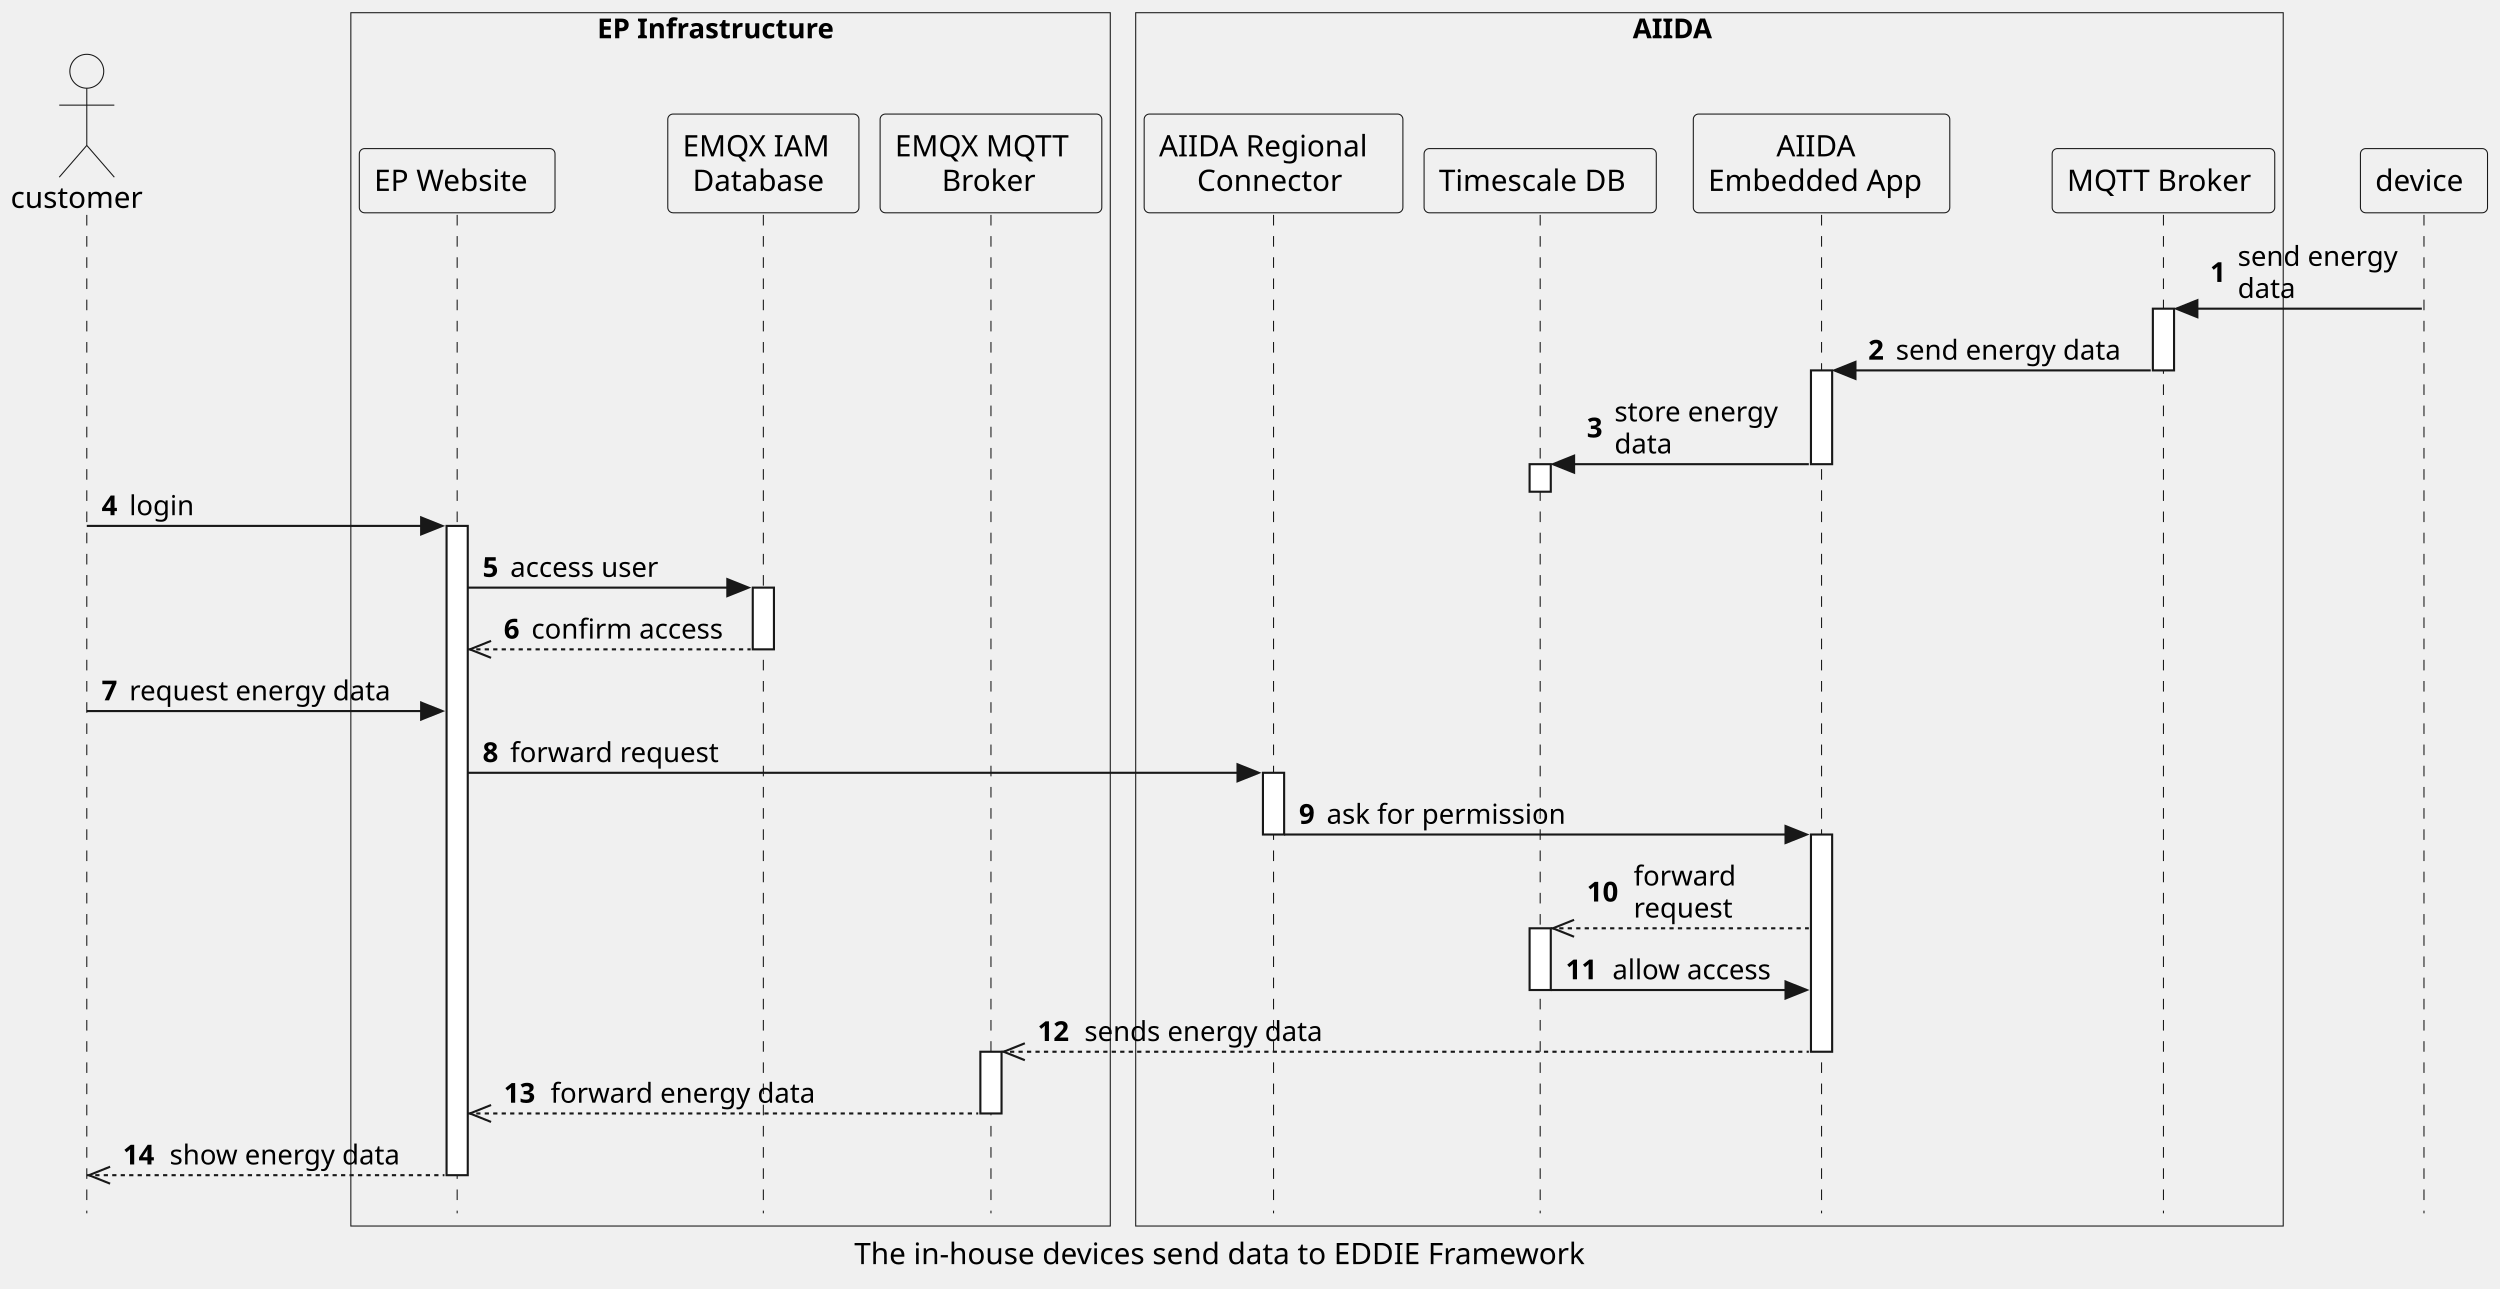
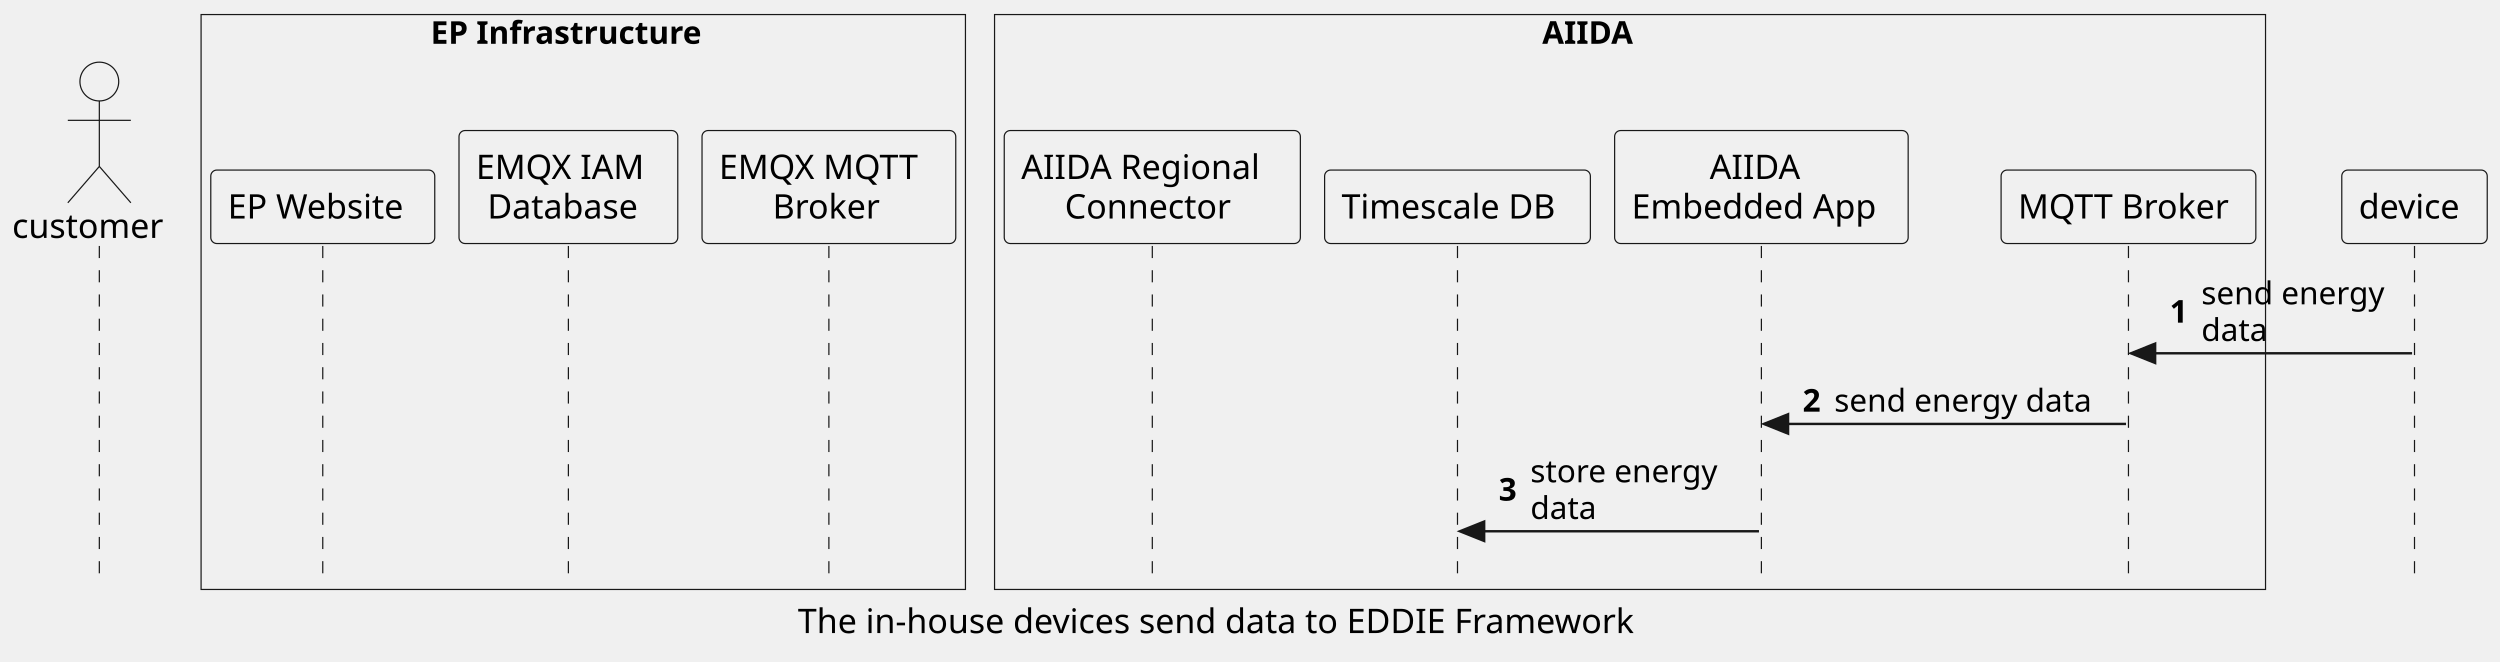
- <svg xmlns="http://www.w3.org/2000/svg" contentStyleType="text/css" height="608px" preserveAspectRatio="none" style="width:1180px;height:608px;background:#FFFFFF;" version="1.1" viewBox="0 0 1180 608" width="1180px" zoomAndPan="magnify">
+ <svg xmlns="http://www.w3.org/2000/svg" contentStyleType="text/css" height="273px" preserveAspectRatio="none" style="width:1031px;height:273px;background:#FFFFFF;" version="1.1" viewBox="0 0 1031 273" width="1031px" zoomAndPan="magnify">
  <defs />
  <g>
-     <rect fill="none" height="572.688" style="stroke:#181818;stroke-width:0.5;" width="358.452" x="165.599" y="6" />
-     <text fill="#000000" font-family="sans-serif" font-size="13" font-weight="bold" lengthAdjust="spacing" textLength="125.887" x="281.881" y="18.067">EP Infrastructure</text>
-     <rect fill="none" height="572.688" style="stroke:#181818;stroke-width:0.5;" width="541.628" x="536.05" y="6" />
-     <text fill="#000000" font-family="sans-serif" font-size="13" font-weight="bold" lengthAdjust="spacing" textLength="40.587" x="770.658" y="18.067">AIIDA</text>
-     <line style="stroke:#181818;stroke-width:0.5;stroke-dasharray:5.0,5.0;" x1="40.963" x2="40.963" y1="101.43" y2="572.688" />
-     <line style="stroke:#181818;stroke-width:0.5;stroke-dasharray:5.0,5.0;" x1="215.782" x2="215.782" y1="101.43" y2="572.688" />
-     <rect fill="#FFFFFF" height="306.461" style="stroke:#181818;stroke-width:1.0;" width="10" x="210.782" y="248.227" />
-     <line style="stroke:#181818;stroke-width:0.5;stroke-dasharray:5.0,5.0;" x1="360.302" x2="360.302" y1="101.43" y2="572.688" />
-     <rect fill="#FFFFFF" height="29.133" style="stroke:#181818;stroke-width:1.0;" width="10" x="355.302" y="277.359" />
-     <line style="stroke:#181818;stroke-width:0.5;stroke-dasharray:5.0,5.0;" x1="467.731" x2="467.731" y1="101.43" y2="572.688" />
-     <rect fill="#FFFFFF" height="29.133" style="stroke:#181818;stroke-width:1.0;" width="10" x="462.731" y="496.422" />
-     <line style="stroke:#181818;stroke-width:0.5;stroke-dasharray:5.0,5.0;" x1="601.109" x2="601.109" y1="101.43" y2="572.688" />
-     <rect fill="#FFFFFF" height="29.133" style="stroke:#181818;stroke-width:1.0;" width="10" x="596.109" y="364.758" />
-     <line style="stroke:#181818;stroke-width:0.5;stroke-dasharray:5.0,5.0;" x1="726.968" x2="726.968" y1="101.43" y2="572.688" />
-     <rect fill="#FFFFFF" height="13" style="stroke:#181818;stroke-width:1.0;" width="10" x="721.968" y="219.094" />
-     <rect fill="#FFFFFF" height="29.133" style="stroke:#181818;stroke-width:1.0;" width="10" x="721.968" y="438.156" />
-     <line style="stroke:#181818;stroke-width:0.5;stroke-dasharray:5.0,5.0;" x1="859.772" x2="859.772" y1="101.43" y2="572.688" />
-     <rect fill="#FFFFFF" height="44.266" style="stroke:#181818;stroke-width:1.0;" width="10" x="854.772" y="174.828" />
-     <rect fill="#FFFFFF" height="102.531" style="stroke:#181818;stroke-width:1.0;" width="10" x="854.772" y="393.891" />
-     <line style="stroke:#181818;stroke-width:0.5;stroke-dasharray:5.0,5.0;" x1="1021.151" x2="1021.151" y1="101.43" y2="572.688" />
-     <rect fill="#FFFFFF" height="29.133" style="stroke:#181818;stroke-width:1.0;" width="10" x="1016.151" y="145.695" />
-     <line style="stroke:#181818;stroke-width:0.5;stroke-dasharray:5.0,5.0;" x1="1144.117" x2="1144.117" y1="101.43" y2="572.688" />
+     <rect fill="none" height="237.094" style="stroke:#181818;stroke-width:0.5;" width="315.226" x="82.926" y="6" />
+     <text fill="#000000" font-family="sans-serif" font-size="13" font-weight="bold" lengthAdjust="spacing" textLength="125.887" x="177.595" y="18.067">EP Infrastructure</text>
+     <rect fill="none" height="237.094" style="stroke:#181818;stroke-width:0.5;" width="524.153" x="410.151" y="6" />
+     <text fill="#000000" font-family="sans-serif" font-size="13" font-weight="bold" lengthAdjust="spacing" textLength="40.587" x="636.021" y="18.067">AIIDA</text>
+     <line style="stroke:#181818;stroke-width:0.5;stroke-dasharray:5.0,5.0;" x1="40.963" x2="40.963" y1="101.43" y2="237.094" />
+     <line style="stroke:#181818;stroke-width:0.5;stroke-dasharray:5.0,5.0;" x1="133.109" x2="133.109" y1="101.43" y2="237.094" />
+     <line style="stroke:#181818;stroke-width:0.5;stroke-dasharray:5.0,5.0;" x1="234.403" x2="234.403" y1="101.43" y2="237.094" />
+     <line style="stroke:#181818;stroke-width:0.5;stroke-dasharray:5.0,5.0;" x1="341.832" x2="341.832" y1="101.43" y2="237.094" />
+     <line style="stroke:#181818;stroke-width:0.5;stroke-dasharray:5.0,5.0;" x1="475.21" x2="475.21" y1="101.43" y2="237.094" />
+     <line style="stroke:#181818;stroke-width:0.5;stroke-dasharray:5.0,5.0;" x1="601.069" x2="601.069" y1="101.43" y2="237.094" />
+     <line style="stroke:#181818;stroke-width:0.5;stroke-dasharray:5.0,5.0;" x1="726.398" x2="726.398" y1="101.43" y2="237.094" />
+     <line style="stroke:#181818;stroke-width:0.5;stroke-dasharray:5.0,5.0;" x1="877.777" x2="877.777" y1="101.43" y2="237.094" />
+     <line style="stroke:#181818;stroke-width:0.5;stroke-dasharray:5.0,5.0;" x1="995.743" x2="995.743" y1="101.43" y2="237.094" />
    <text fill="#000000" font-family="sans-serif" font-size="14" lengthAdjust="spacing" textLength="65.926" x="5" y="98.128">customer</text>
    <ellipse cx="40.963" cy="33.633" fill="none" rx="8" ry="8" style="stroke:#181818;stroke-width:0.5;" />
    <path d="M40.963,41.633 L40.963,68.633 M27.963,49.633 L53.963,49.633 M40.963,68.633 L27.963,83.633 M40.963,68.633 L53.963,83.633 " fill="none" style="stroke:#181818;stroke-width:0.5;" />
-     <rect fill="none" height="30.297" rx="2.5" ry="2.5" style="stroke:#181818;stroke-width:0.5;" width="92.367" x="169.599" y="70.133" />
-     <text fill="#000000" font-family="sans-serif" font-size="14" lengthAdjust="spacing" textLength="78.367" x="176.599" y="90.128">EP Website</text>
-     <rect fill="none" height="46.594" rx="2.5" ry="2.5" style="stroke:#181818;stroke-width:0.5;" width="90.221" x="315.192" y="53.836" />
-     <text fill="#000000" font-family="sans-serif" font-size="14" lengthAdjust="spacing" textLength="71.77" x="322.192" y="73.831">EMQX IAM</text>
-     <text fill="#000000" font-family="sans-serif" font-size="14" lengthAdjust="spacing" textLength="66.801" x="326.902" y="90.128">Database</text>
-     <rect fill="none" height="46.594" rx="2.5" ry="2.5" style="stroke:#181818;stroke-width:0.5;" width="104.638" x="415.413" y="53.836" />
-     <text fill="#000000" font-family="sans-serif" font-size="14" lengthAdjust="spacing" textLength="86.188" x="422.413" y="73.831">EMQX MQTT</text>
-     <text fill="#000000" font-family="sans-serif" font-size="14" lengthAdjust="spacing" textLength="46.402" x="444.53" y="90.128">Broker</text>
-     <rect fill="none" height="46.594" rx="2.5" ry="2.5" style="stroke:#181818;stroke-width:0.5;" width="122.117" x="540.05" y="53.836" />
-     <text fill="#000000" font-family="sans-serif" font-size="14" lengthAdjust="spacing" textLength="103.667" x="547.05" y="73.831">AIIDA Regional</text>
-     <text fill="#000000" font-family="sans-serif" font-size="14" lengthAdjust="spacing" textLength="72.208" x="565.005" y="90.128">Connector</text>
-     <rect fill="none" height="30.297" rx="2.5" ry="2.5" style="stroke:#181818;stroke-width:0.5;" width="109.601" x="672.168" y="70.133" />
-     <text fill="#000000" font-family="sans-serif" font-size="14" lengthAdjust="spacing" textLength="95.601" x="679.168" y="90.128">Timescale DB</text>
-     <rect fill="none" height="46.594" rx="2.5" ry="2.5" style="stroke:#181818;stroke-width:0.5;" width="121.058" x="799.243" y="53.836" />
-     <text fill="#000000" font-family="sans-serif" font-size="14" lengthAdjust="spacing" textLength="38.192" x="838.451" y="73.831">AIIDA</text>
-     <text fill="#000000" font-family="sans-serif" font-size="14" lengthAdjust="spacing" textLength="107.058" x="806.243" y="90.128">Embedded App</text>
-     <rect fill="none" height="30.297" rx="2.5" ry="2.5" style="stroke:#181818;stroke-width:0.5;" width="105.055" x="968.624" y="70.133" />
-     <text fill="#000000" font-family="sans-serif" font-size="14" lengthAdjust="spacing" textLength="91.055" x="975.624" y="90.128">MQTT Broker</text>
-     <rect fill="none" height="30.297" rx="2.5" ry="2.5" style="stroke:#181818;stroke-width:0.5;" width="59.985" x="1114.124" y="70.133" />
-     <text fill="#000000" font-family="sans-serif" font-size="14" lengthAdjust="spacing" textLength="45.985" x="1121.124" y="90.128">device</text>
-     <polygon fill="#181818" points="1037.151,141.695,1027.151,145.695,1037.151,149.695" style="stroke:#181818;stroke-width:1.0;" />
-     <line style="stroke:#181818;stroke-width:1.0;" x1="1031.151" x2="1143.117" y1="145.695" y2="145.695" />
-     <text fill="#000000" font-family="sans-serif" font-size="13" font-weight="bold" lengthAdjust="spacing" textLength="9.045" x="1043.151" y="133.063">1</text>
-     <text fill="#000000" font-family="sans-serif" font-size="13" lengthAdjust="spacing" textLength="80.92" x="1056.197" y="125.497">send energy</text>
-     <text fill="#000000" font-family="sans-serif" font-size="13" lengthAdjust="spacing" textLength="29.282" x="1056.197" y="140.629">data</text>
-     <polygon fill="#181818" points="875.772,170.828,865.772,174.828,875.772,178.828" style="stroke:#181818;stroke-width:1.0;" />
-     <line style="stroke:#181818;stroke-width:1.0;" x1="869.772" x2="1015.151" y1="174.828" y2="174.828" />
-     <text fill="#000000" font-family="sans-serif" font-size="13" font-weight="bold" lengthAdjust="spacing" textLength="9.045" x="881.772" y="169.762">2</text>
-     <text fill="#000000" font-family="sans-serif" font-size="13" lengthAdjust="spacing" textLength="114.334" x="894.817" y="169.762">send energy data</text>
-     <polygon fill="#181818" points="742.968,215.094,732.968,219.094,742.968,223.094" style="stroke:#181818;stroke-width:1.0;" />
-     <line style="stroke:#181818;stroke-width:1.0;" x1="736.968" x2="853.772" y1="219.094" y2="219.094" />
-     <text fill="#000000" font-family="sans-serif" font-size="13" font-weight="bold" lengthAdjust="spacing" textLength="9.045" x="748.968" y="206.461">3</text>
-     <text fill="#000000" font-family="sans-serif" font-size="13" lengthAdjust="spacing" textLength="82.824" x="762.013" y="198.895">store energy</text>
-     <text fill="#000000" font-family="sans-serif" font-size="13" lengthAdjust="spacing" textLength="29.282" x="762.013" y="214.028">data</text>
-     <polygon fill="#181818" points="198.782,244.227,208.782,248.227,198.782,252.227" style="stroke:#181818;stroke-width:1.0;" />
-     <line style="stroke:#181818;stroke-width:1.0;" x1="40.963" x2="204.782" y1="248.227" y2="248.227" />
-     <text fill="#000000" font-family="sans-serif" font-size="13" font-weight="bold" lengthAdjust="spacing" textLength="9.045" x="47.963" y="243.161">4</text>
-     <text fill="#000000" font-family="sans-serif" font-size="13" lengthAdjust="spacing" textLength="31.669" x="61.008" y="243.161">login</text>
-     <polygon fill="#181818" points="343.302,273.359,353.302,277.359,343.302,281.359" style="stroke:#181818;stroke-width:1.0;" />
-     <line style="stroke:#181818;stroke-width:1.0;" x1="220.782" x2="349.302" y1="277.359" y2="277.359" />
-     <text fill="#000000" font-family="sans-serif" font-size="13" font-weight="bold" lengthAdjust="spacing" textLength="9.045" x="227.782" y="272.293">5</text>
-     <text fill="#000000" font-family="sans-serif" font-size="13" lengthAdjust="spacing" textLength="76.293" x="240.828" y="272.293">access user</text>
-     <line style="stroke:#181818;stroke-width:1.0;" x1="221.782" x2="231.782" y1="306.492" y2="302.492" />
-     <line style="stroke:#181818;stroke-width:1.0;" x1="221.782" x2="231.782" y1="306.492" y2="310.492" />
-     <line style="stroke:#181818;stroke-width:1.0;stroke-dasharray:2.0,2.0;" x1="220.782" x2="354.302" y1="306.492" y2="306.492" />
-     <text fill="#000000" font-family="sans-serif" font-size="13" font-weight="bold" lengthAdjust="spacing" textLength="9.045" x="237.782" y="301.426">6</text>
-     <text fill="#000000" font-family="sans-serif" font-size="13" lengthAdjust="spacing" textLength="97.475" x="250.828" y="301.426">confirm access</text>
-     <polygon fill="#181818" points="198.782,331.625,208.782,335.625,198.782,339.625" style="stroke:#181818;stroke-width:1.0;" />
-     <line style="stroke:#181818;stroke-width:1.0;" x1="40.963" x2="204.782" y1="335.625" y2="335.625" />
-     <text fill="#000000" font-family="sans-serif" font-size="13" font-weight="bold" lengthAdjust="spacing" textLength="9.045" x="47.963" y="330.559">7</text>
-     <text fill="#000000" font-family="sans-serif" font-size="13" lengthAdjust="spacing" textLength="132.774" x="61.008" y="330.559">request energy data</text>
-     <polygon fill="#181818" points="584.109,360.758,594.109,364.758,584.109,368.758" style="stroke:#181818;stroke-width:1.0;" />
-     <line style="stroke:#181818;stroke-width:1.0;" x1="220.782" x2="590.109" y1="364.758" y2="364.758" />
-     <text fill="#000000" font-family="sans-serif" font-size="13" font-weight="bold" lengthAdjust="spacing" textLength="9.045" x="227.782" y="359.692">8</text>
-     <text fill="#000000" font-family="sans-serif" font-size="13" lengthAdjust="spacing" textLength="103.905" x="240.828" y="359.692">forward request</text>
-     <polygon fill="#181818" points="842.772,389.891,852.772,393.891,842.772,397.891" style="stroke:#181818;stroke-width:1.0;" />
-     <line style="stroke:#181818;stroke-width:1.0;" x1="606.109" x2="848.772" y1="393.891" y2="393.891" />
-     <text fill="#000000" font-family="sans-serif" font-size="13" font-weight="bold" lengthAdjust="spacing" textLength="9.045" x="613.109" y="388.825">9</text>
-     <text fill="#000000" font-family="sans-serif" font-size="13" lengthAdjust="spacing" textLength="119.628" x="626.154" y="388.825">ask for permission</text>
-     <line style="stroke:#181818;stroke-width:1.0;" x1="732.968" x2="742.968" y1="438.156" y2="434.156" />
-     <line style="stroke:#181818;stroke-width:1.0;" x1="732.968" x2="742.968" y1="438.156" y2="442.156" />
-     <line style="stroke:#181818;stroke-width:1.0;stroke-dasharray:2.0,2.0;" x1="731.968" x2="853.772" y1="438.156" y2="438.156" />
-     <text fill="#000000" font-family="sans-serif" font-size="13" font-weight="bold" lengthAdjust="spacing" textLength="18.091" x="748.968" y="425.524">10</text>
-     <text fill="#000000" font-family="sans-serif" font-size="13" lengthAdjust="spacing" textLength="50.07" x="771.059" y="417.957">forward</text>
-     <text fill="#000000" font-family="sans-serif" font-size="13" lengthAdjust="spacing" textLength="49.702" x="771.059" y="433.09">request</text>
-     <polygon fill="#181818" points="842.772,463.289,852.772,467.289,842.772,471.289" style="stroke:#181818;stroke-width:1.0;" />
-     <line style="stroke:#181818;stroke-width:1.0;" x1="731.968" x2="848.772" y1="467.289" y2="467.289" />
-     <text fill="#000000" font-family="sans-serif" font-size="13" font-weight="bold" lengthAdjust="spacing" textLength="18.091" x="738.968" y="462.223">11</text>
-     <text fill="#000000" font-family="sans-serif" font-size="13" lengthAdjust="spacing" textLength="81.713" x="761.059" y="462.223">allow access</text>
-     <line style="stroke:#181818;stroke-width:1.0;" x1="473.731" x2="483.731" y1="496.422" y2="492.422" />
-     <line style="stroke:#181818;stroke-width:1.0;" x1="473.731" x2="483.731" y1="496.422" y2="500.422" />
-     <line style="stroke:#181818;stroke-width:1.0;stroke-dasharray:2.0,2.0;" x1="472.731" x2="853.772" y1="496.422" y2="496.422" />
-     <text fill="#000000" font-family="sans-serif" font-size="13" font-weight="bold" lengthAdjust="spacing" textLength="18.091" x="489.731" y="491.356">12</text>
-     <text fill="#000000" font-family="sans-serif" font-size="13" lengthAdjust="spacing" textLength="121.107" x="511.822" y="491.356">sends energy data</text>
-     <line style="stroke:#181818;stroke-width:1.0;" x1="221.782" x2="231.782" y1="525.555" y2="521.555" />
-     <line style="stroke:#181818;stroke-width:1.0;" x1="221.782" x2="231.782" y1="525.555" y2="529.555" />
-     <line style="stroke:#181818;stroke-width:1.0;stroke-dasharray:2.0,2.0;" x1="220.782" x2="461.731" y1="525.555" y2="525.555" />
-     <text fill="#000000" font-family="sans-serif" font-size="13" font-weight="bold" lengthAdjust="spacing" textLength="18.091" x="237.782" y="520.489">13</text>
-     <text fill="#000000" font-family="sans-serif" font-size="13" lengthAdjust="spacing" textLength="133.142" x="259.873" y="520.489">forward energy data</text>
-     <line style="stroke:#181818;stroke-width:1.0;" x1="41.963" x2="51.963" y1="554.688" y2="550.688" />
-     <line style="stroke:#181818;stroke-width:1.0;" x1="41.963" x2="51.963" y1="554.688" y2="558.688" />
-     <line style="stroke:#181818;stroke-width:1.0;stroke-dasharray:2.0,2.0;" x1="40.963" x2="209.782" y1="554.688" y2="554.688" />
-     <text fill="#000000" font-family="sans-serif" font-size="13" font-weight="bold" lengthAdjust="spacing" textLength="18.091" x="57.963" y="549.622">14</text>
-     <text fill="#000000" font-family="sans-serif" font-size="13" lengthAdjust="spacing" textLength="116.67" x="80.054" y="549.622">show energy data</text>
-     <text fill="#000000" font-family="sans-serif" font-size="14" lengthAdjust="spacing" textLength="371.656" x="403.227" y="596.683">The in-house devices send data to EDDIE Framework</text>
+     <rect fill="none" height="30.297" rx="2.5" ry="2.5" style="stroke:#181818;stroke-width:0.5;" width="92.367" x="86.926" y="70.133" />
+     <text fill="#000000" font-family="sans-serif" font-size="14" lengthAdjust="spacing" textLength="78.367" x="93.926" y="90.128">EP Website</text>
+     <rect fill="none" height="46.594" rx="2.5" ry="2.5" style="stroke:#181818;stroke-width:0.5;" width="90.221" x="189.293" y="53.836" />
+     <text fill="#000000" font-family="sans-serif" font-size="14" lengthAdjust="spacing" textLength="71.77" x="196.293" y="73.831">EMQX IAM</text>
+     <text fill="#000000" font-family="sans-serif" font-size="14" lengthAdjust="spacing" textLength="66.801" x="201.003" y="90.128">Database</text>
+     <rect fill="none" height="46.594" rx="2.5" ry="2.5" style="stroke:#181818;stroke-width:0.5;" width="104.638" x="289.514" y="53.836" />
+     <text fill="#000000" font-family="sans-serif" font-size="14" lengthAdjust="spacing" textLength="86.188" x="296.514" y="73.831">EMQX MQTT</text>
+     <text fill="#000000" font-family="sans-serif" font-size="14" lengthAdjust="spacing" textLength="46.402" x="318.631" y="90.128">Broker</text>
+     <rect fill="none" height="46.594" rx="2.5" ry="2.5" style="stroke:#181818;stroke-width:0.5;" width="122.117" x="414.151" y="53.836" />
+     <text fill="#000000" font-family="sans-serif" font-size="14" lengthAdjust="spacing" textLength="103.667" x="421.151" y="73.831">AIIDA Regional</text>
+     <text fill="#000000" font-family="sans-serif" font-size="14" lengthAdjust="spacing" textLength="72.208" x="439.106" y="90.128">Connector</text>
+     <rect fill="none" height="30.297" rx="2.5" ry="2.5" style="stroke:#181818;stroke-width:0.5;" width="109.601" x="546.269" y="70.133" />
+     <text fill="#000000" font-family="sans-serif" font-size="14" lengthAdjust="spacing" textLength="95.601" x="553.269" y="90.128">Timescale DB</text>
+     <rect fill="none" height="46.594" rx="2.5" ry="2.5" style="stroke:#181818;stroke-width:0.5;" width="121.058" x="665.869" y="53.836" />
+     <text fill="#000000" font-family="sans-serif" font-size="14" lengthAdjust="spacing" textLength="38.192" x="705.077" y="73.831">AIIDA</text>
+     <text fill="#000000" font-family="sans-serif" font-size="14" lengthAdjust="spacing" textLength="107.058" x="672.869" y="90.128">Embedded App</text>
+     <rect fill="none" height="30.297" rx="2.5" ry="2.5" style="stroke:#181818;stroke-width:0.5;" width="105.055" x="825.25" y="70.133" />
+     <text fill="#000000" font-family="sans-serif" font-size="14" lengthAdjust="spacing" textLength="91.055" x="832.25" y="90.128">MQTT Broker</text>
+     <rect fill="none" height="30.297" rx="2.5" ry="2.5" style="stroke:#181818;stroke-width:0.5;" width="59.985" x="965.75" y="70.133" />
+     <text fill="#000000" font-family="sans-serif" font-size="14" lengthAdjust="spacing" textLength="45.985" x="972.75" y="90.128">device</text>
+     <polygon fill="#181818" points="888.777,141.695,878.777,145.695,888.777,149.695" style="stroke:#181818;stroke-width:1.0;" />
+     <line style="stroke:#181818;stroke-width:1.0;" x1="882.777" x2="994.743" y1="145.695" y2="145.695" />
+     <text fill="#000000" font-family="sans-serif" font-size="13" font-weight="bold" lengthAdjust="spacing" textLength="9.045" x="894.777" y="133.063">1</text>
+     <text fill="#000000" font-family="sans-serif" font-size="13" lengthAdjust="spacing" textLength="80.92" x="907.823" y="125.497">send energy</text>
+     <text fill="#000000" font-family="sans-serif" font-size="13" lengthAdjust="spacing" textLength="29.282" x="907.823" y="140.629">data</text>
+     <polygon fill="#181818" points="737.398,170.828,727.398,174.828,737.398,178.828" style="stroke:#181818;stroke-width:1.0;" />
+     <line style="stroke:#181818;stroke-width:1.0;" x1="731.398" x2="876.777" y1="174.828" y2="174.828" />
+     <text fill="#000000" font-family="sans-serif" font-size="13" font-weight="bold" lengthAdjust="spacing" textLength="9.045" x="743.398" y="169.762">2</text>
+     <text fill="#000000" font-family="sans-serif" font-size="13" lengthAdjust="spacing" textLength="114.334" x="756.443" y="169.762">send energy data</text>
+     <polygon fill="#181818" points="612.069,215.094,602.069,219.094,612.069,223.094" style="stroke:#181818;stroke-width:1.0;" />
+     <line style="stroke:#181818;stroke-width:1.0;" x1="606.069" x2="725.398" y1="219.094" y2="219.094" />
+     <text fill="#000000" font-family="sans-serif" font-size="13" font-weight="bold" lengthAdjust="spacing" textLength="9.045" x="618.069" y="206.461">3</text>
+     <text fill="#000000" font-family="sans-serif" font-size="13" lengthAdjust="spacing" textLength="82.824" x="631.114" y="198.895">store energy</text>
+     <text fill="#000000" font-family="sans-serif" font-size="13" lengthAdjust="spacing" textLength="29.282" x="631.114" y="214.028">data</text>
+     <text fill="#000000" font-family="sans-serif" font-size="14" lengthAdjust="spacing" textLength="371.656" x="329.04" y="261.089">The in-house devices send data to EDDIE Framework</text>
  </g>
</svg>
